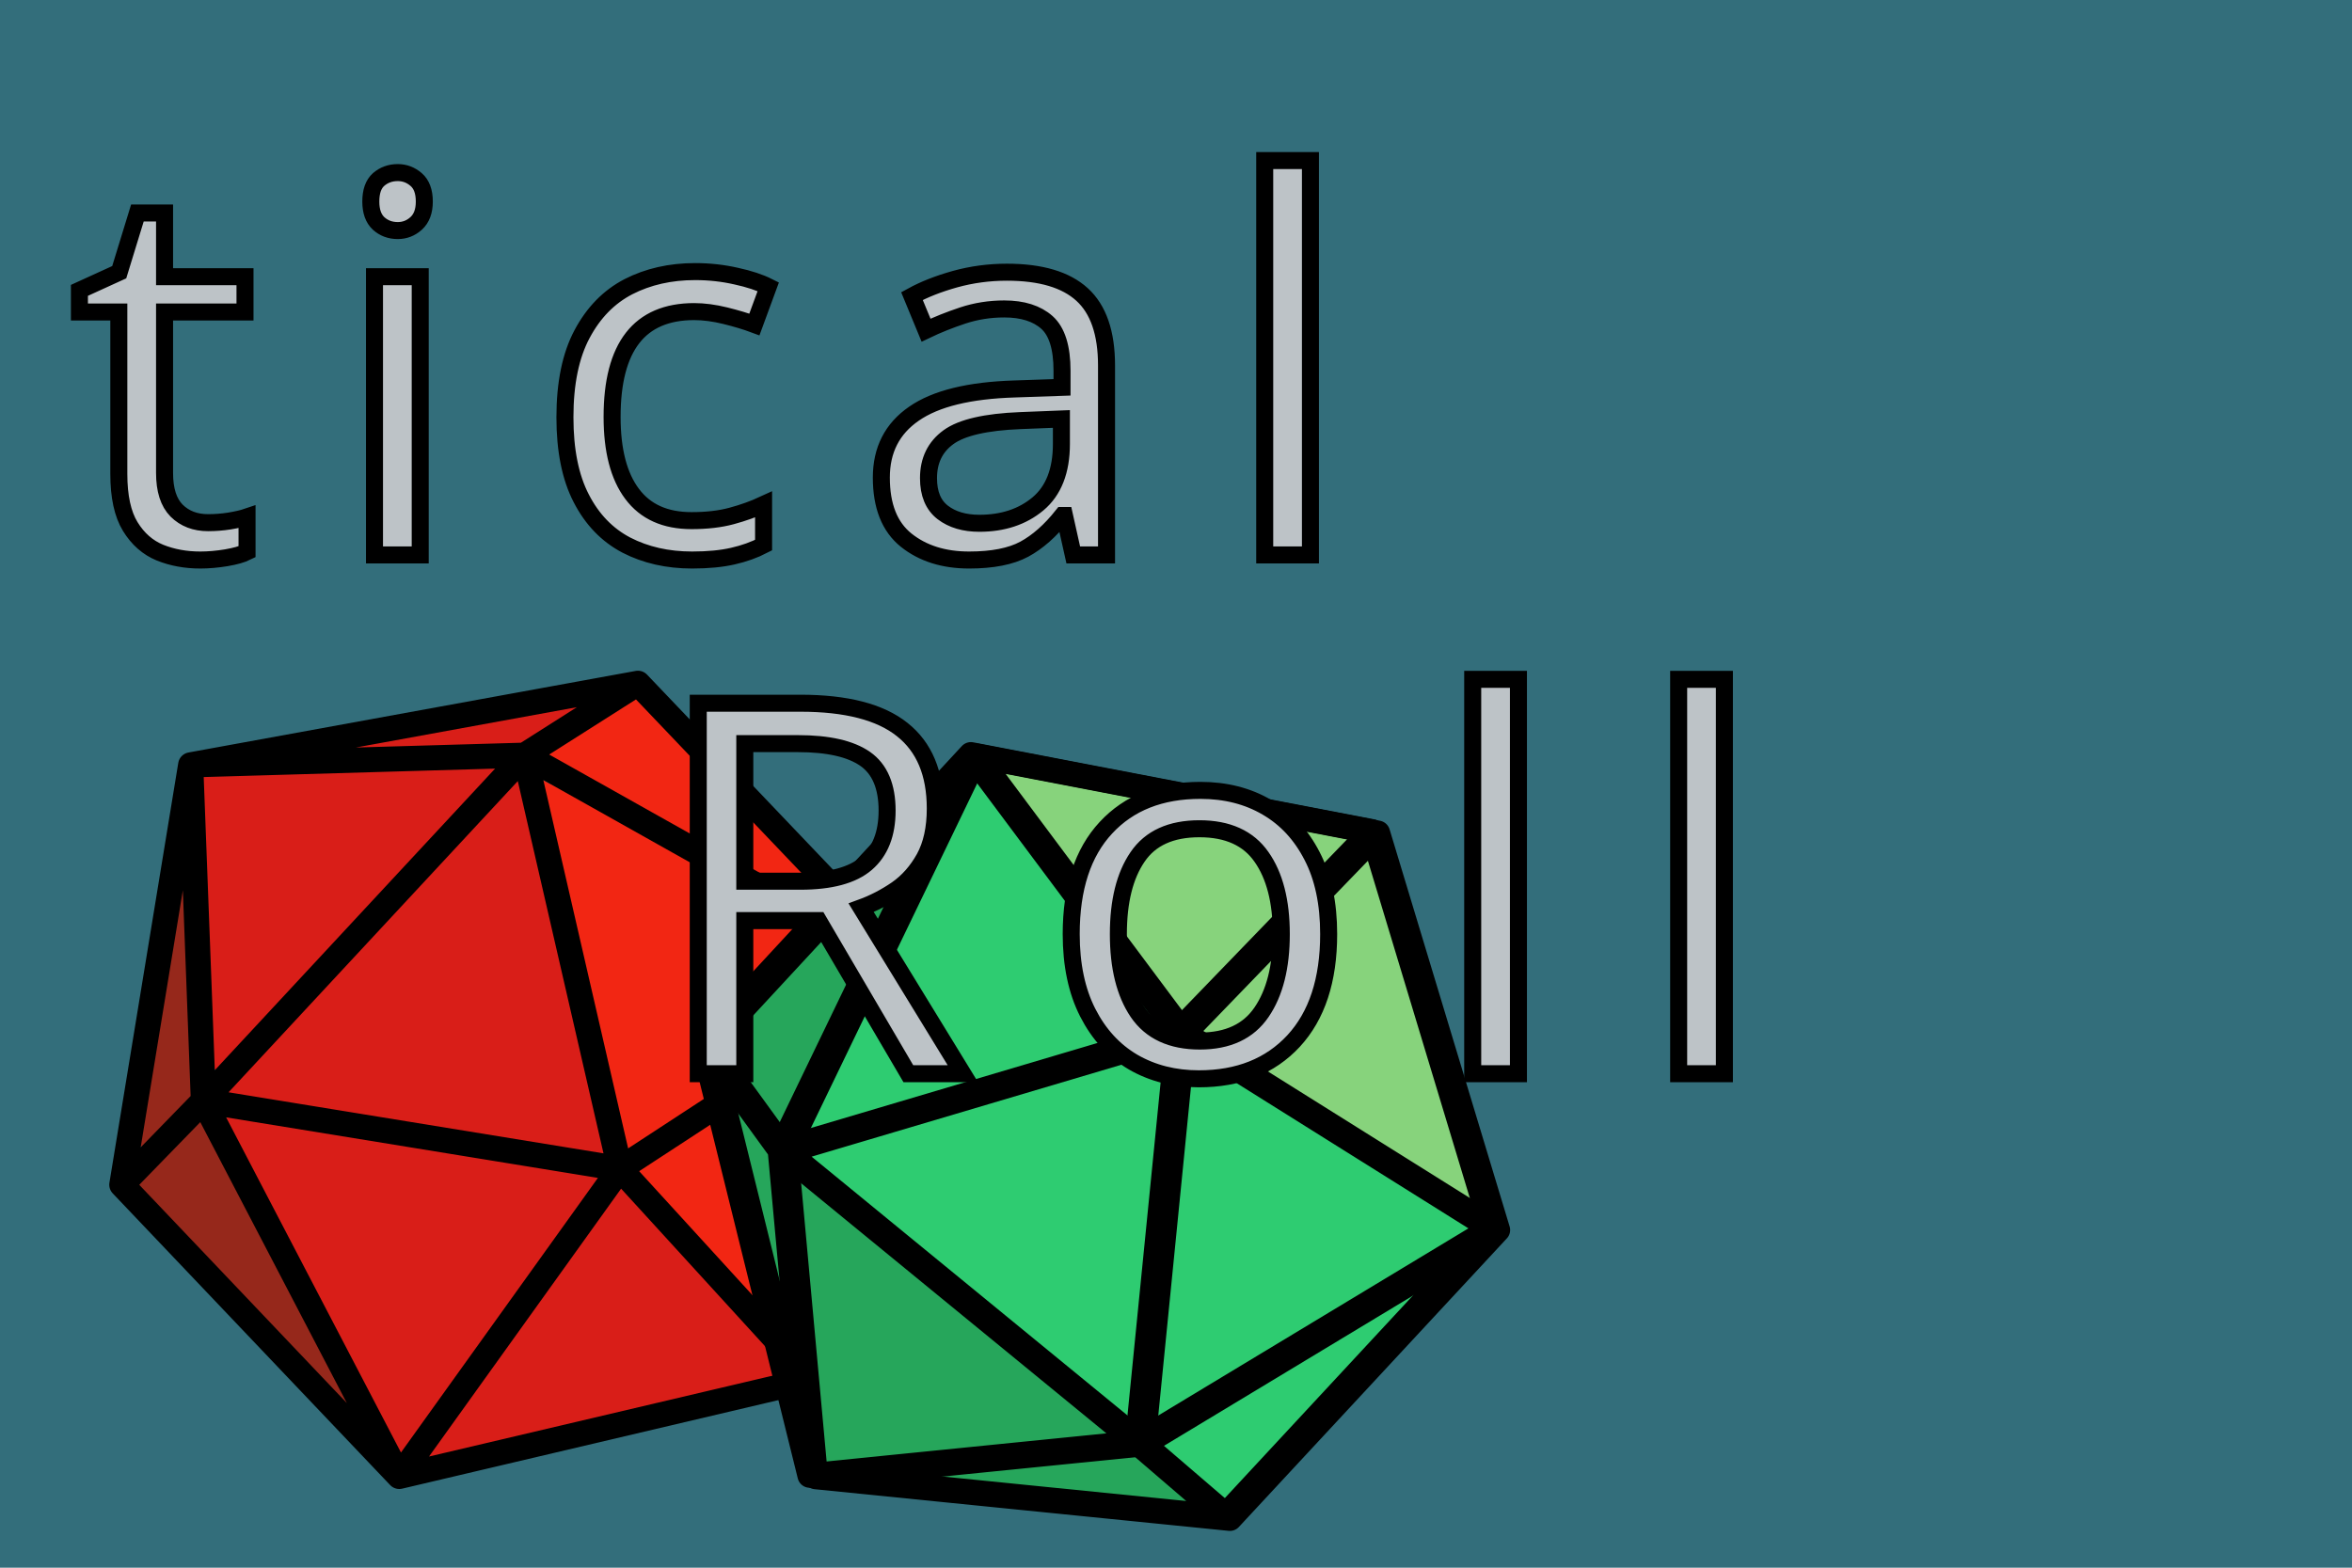
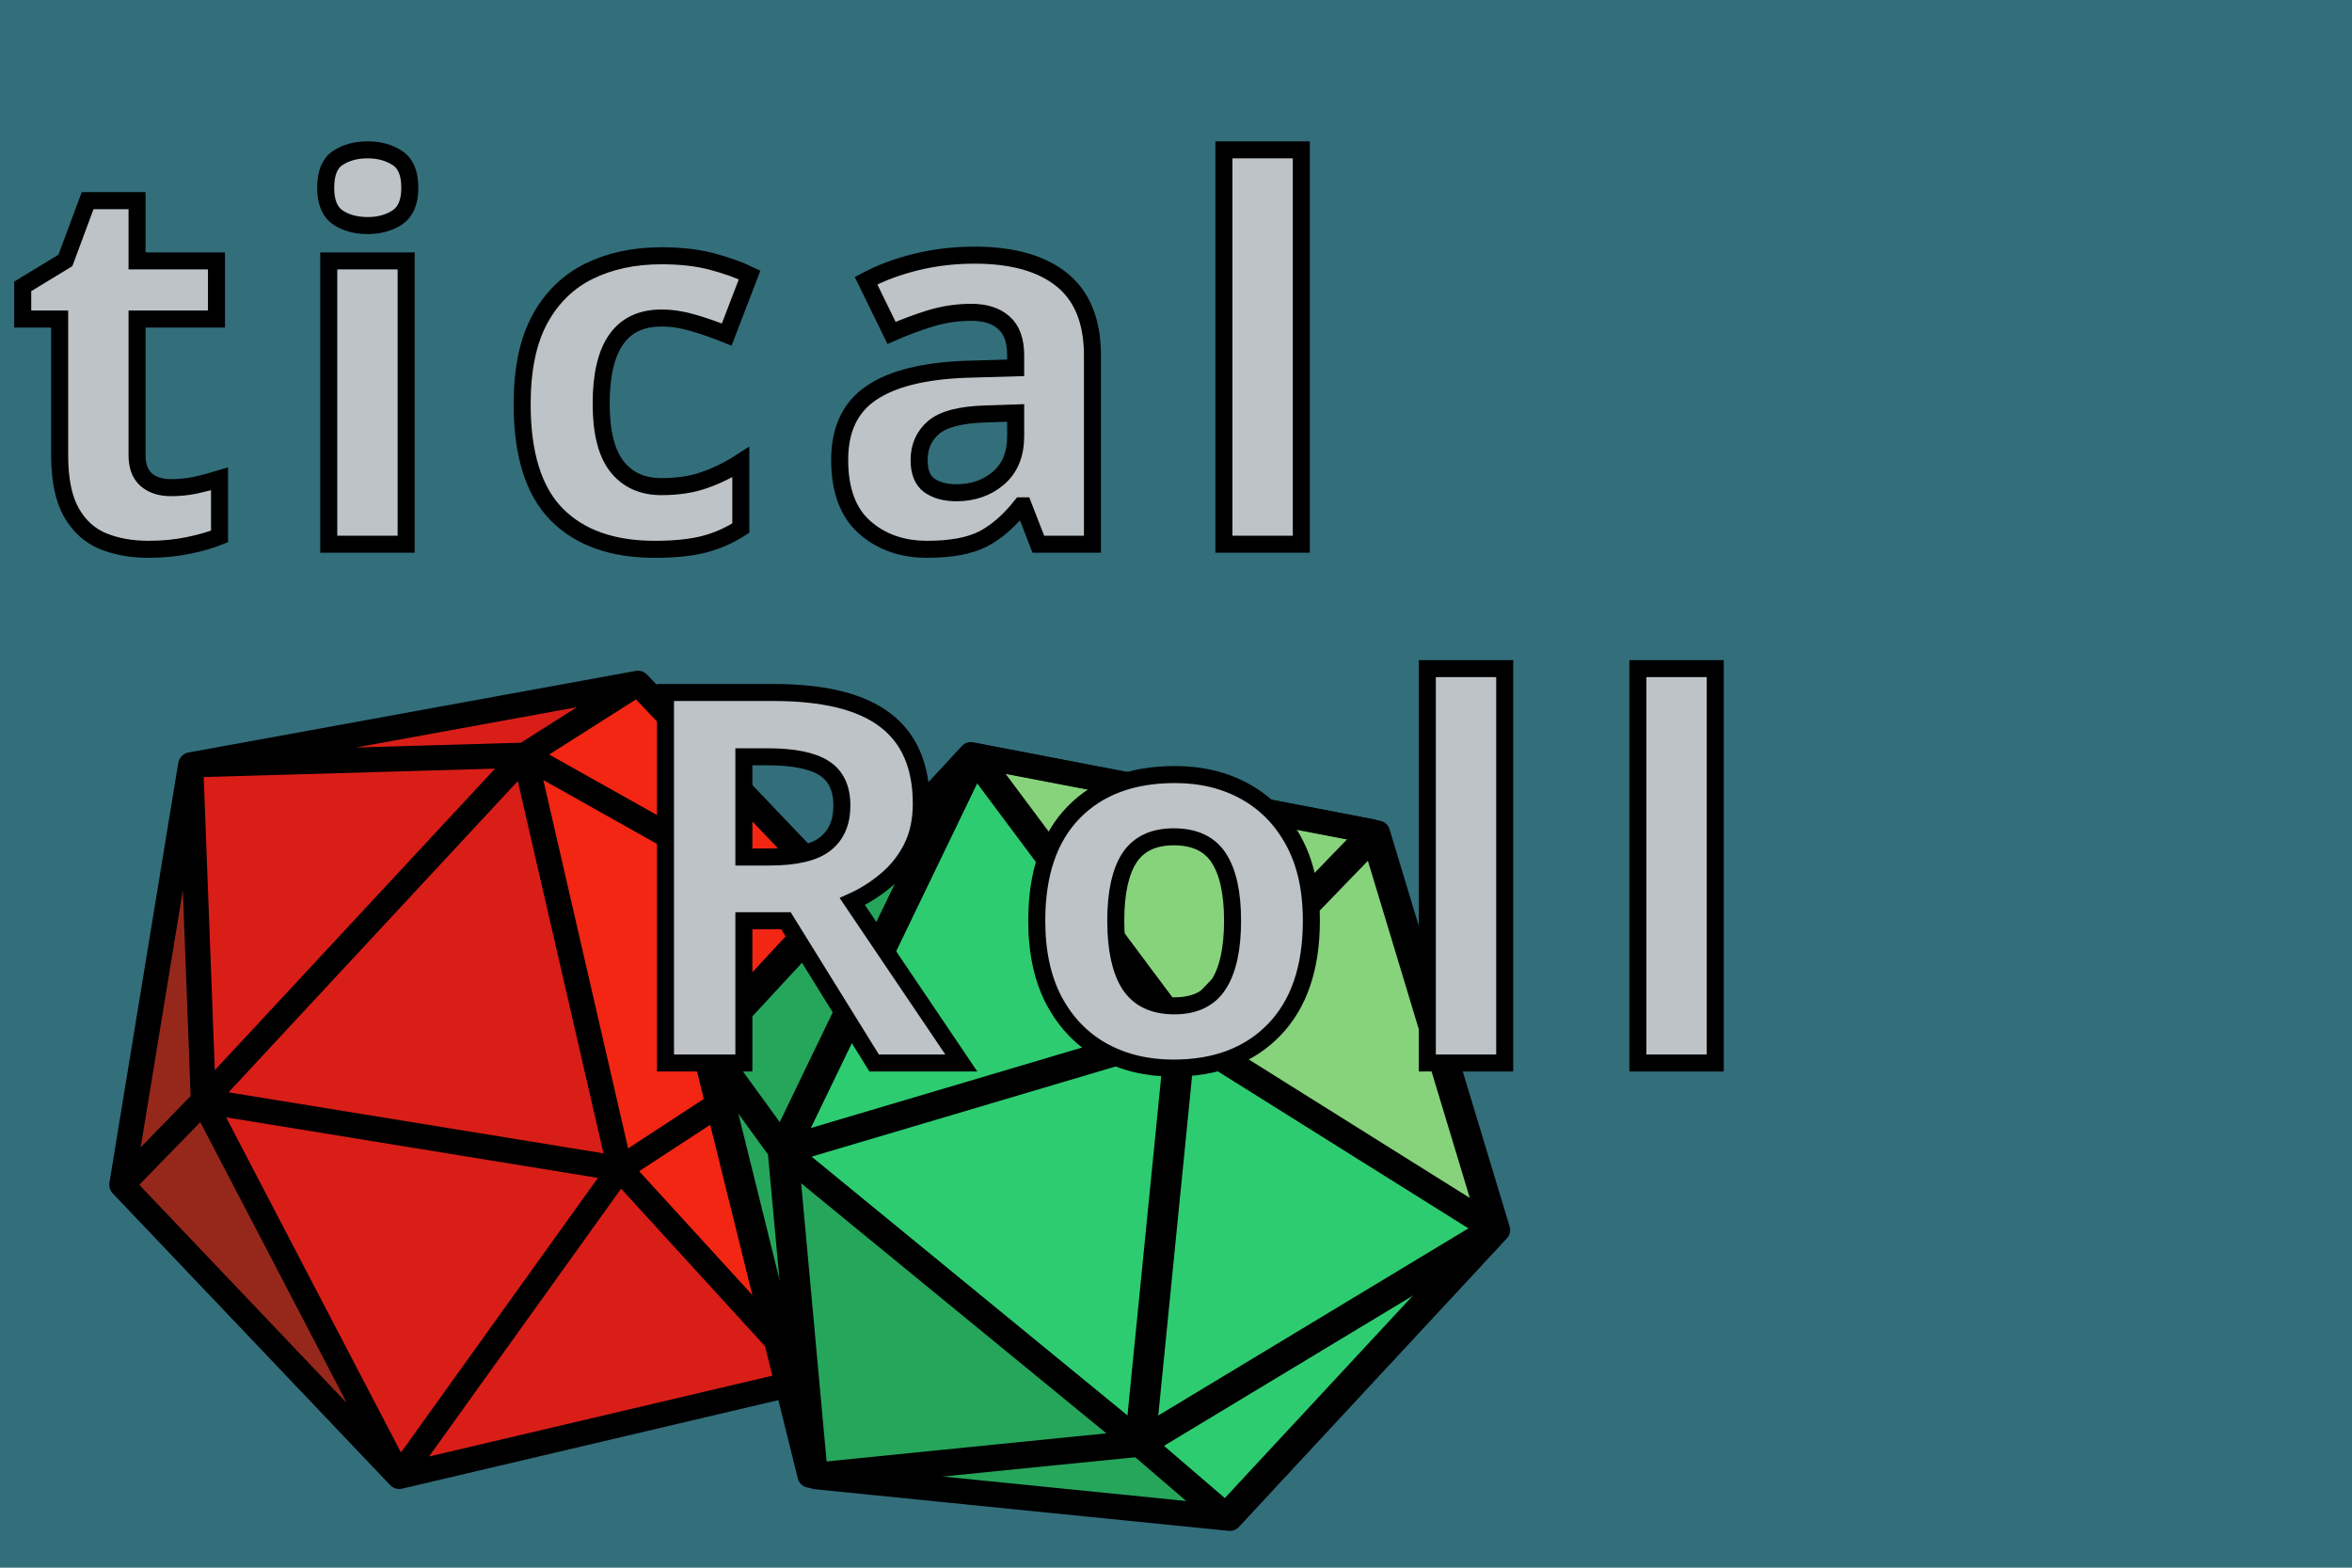
<svg xmlns="http://www.w3.org/2000/svg" version="1.1" id="Your_Icon" x="0px" y="0px" width="180" height="120" viewBox="0 0 180 120" enable-background="new 0 0 100 100" xml:space="preserve">
  <defs id="defs7">
    <linearGradient id="linearGradient4145">
      <stop style="stop-color:#2980b9;stop-opacity:1;" offset="0" id="stop4147" />
      <stop style="stop-color:#3498db;stop-opacity:1;" offset="1" id="stop4149" />
    </linearGradient>
  </defs>
  <rect style="fill:#336e7b;fill-opacity:1;stroke:none" id="rect2986" width="180" height="120" x="-4.6386103e-007" y="0" />
  <g id="g4716" transform="matrix(0.2403659,0,0,0.2403659,-4.708283,37.78287)">
    <path id="path4610" d="m 119.831,251.948 c -14.961,-28.682 -27.072,-52.28 -26.912,-52.439 0.159,-0.159 14.931,2.098 32.827,5.016 17.896,2.918 43.978,7.167 57.961,9.442 13.983,2.275 25.35,4.312 25.262,4.525 -0.437,1.054 -61.213,85.566 -61.547,85.584 -0.213,0.012 -12.629,-23.446 -27.59,-52.129 z" style="fill:#d91e18;fill-opacity:1;stroke:#d91e18;stroke-width:4;stroke-linecap:round;stroke-linejoin:round;stroke-miterlimit:4;stroke-dasharray:none;stroke-opacity:1" />
    <path id="path4612" d="M 206.034,208.822 C 184.47,205.417 94.156,190.572 93.987,190.404 c -0.119,-0.118 0.158,-0.733 0.616,-1.368 1.735,-2.405 88.742,-95.66 89.25,-95.66 0.293,0 0.679,0.485 0.858,1.078 1.01,3.353 26.3,114.282 26.139,114.652 -0.107,0.245 -2.274,0.117 -4.815,-0.284 z" style="fill:#d91e18;fill-opacity:1;stroke:#d91e18;stroke-width:4;stroke-linecap:round;stroke-linejoin:round;stroke-miterlimit:4;stroke-dasharray:none;stroke-opacity:1" />
    <path id="path4614" d="M 88.316,181.331 C 88.211,180.857 84.774,90.594 84.859,90.546 c 0.347,-0.194 90.696,-2.592 90.876,-2.412 0.324,0.324 -86.232,93.351 -86.857,93.351 -0.29,0 -0.543,-0.069 -0.562,-0.154 z" style="fill:#d91e18;fill-opacity:1;stroke:#d91e18;stroke-width:4;stroke-linecap:round;stroke-linejoin:round;stroke-miterlimit:4;stroke-dasharray:none;stroke-opacity:1" />
    <path id="path4616" d="m 65.3,204.436 c 0.183,-0.932 2.761,-16.512 5.729,-34.622 3.335,-20.351 5.673,-33.02 6.121,-33.169 0.399,-0.133 0.729,-12.21 0.734,-11.589 0.005,0.621 0.416,23.588 0.913,35.788 0.497,12.2 0.909,24.129 0.915,26.509 l 0.011,4.328 -6.828,7.225 c -3.756,3.974 -7.076,7.225 -7.378,7.225 -0.303,0 -0.4,-0.762 -0.217,-1.694 z" style="fill:#96281b;fill-opacity:1;stroke:#96281b;stroke-width:4;stroke-linecap:round;stroke-linejoin:round;stroke-miterlimit:4;stroke-dasharray:none;stroke-opacity:1" />
    <path id="path4618" d="M 94.966,252.187 62.977,219.224 73.719,210.609 c 5.686,-4.56 9.552,-9.182 9.793,-8.934 0.499,0.513 48.122,88.753 48.122,89.195 0,0.159 -5.304,-6.489 -5.575,-6.489 -0.27,0 -14.263,-14.487 -31.094,-32.194 z" style="fill:#96281b;fill-opacity:1;stroke:#96281b;stroke-width:4;stroke-linecap:round;stroke-linejoin:round;stroke-miterlimit:4;stroke-dasharray:none;stroke-opacity:1" />
    <path id="path4620" d="m 158.179,305.069 c 0.23,-0.6 13.632,-19.521 29.782,-42.047 l 29.363,-40.957 1.688,1.737 c 8.612,8.862 50.391,55.363 50.03,55.685 -0.258,0.231 -25.007,6.177 -54.998,13.215 -29.991,7.038 -54.924,12.945 -55.406,13.127 -0.633,0.239 -0.761,0.027 -0.459,-0.76 z" style="fill:#d91e18;fill-opacity:1;stroke:#d91e18;stroke-width:4;stroke-linecap:round;stroke-linejoin:round;stroke-miterlimit:4;stroke-dasharray:none;stroke-opacity:1" />
    <path id="path4622" d="m 249.643,244.258 c -13.988,-15.29 -25.5,-27.975 -25.58,-28.189 -0.17,-0.448 79.452,-52.528 79.79,-52.19 0.174,0.174 -25.933,102.46 -27.336,107.101 -0.179,0.593 -0.577,1.078 -0.883,1.078 -0.306,0 -12.002,-12.51 -25.991,-27.8 z" style="fill:#f22613;fill-opacity:1;stroke:#f22613;stroke-width:4;stroke-linecap:round;stroke-linejoin:round;stroke-miterlimit:4;stroke-dasharray:none;stroke-opacity:1" />
    <path id="path4624" d="M 218.082,200.431 C 203.7,138.158 193.234,92.424 193.34,92.313 c 0.073,-0.076 24.702,13.649 54.731,30.499 30.029,16.851 56.887,30.829 56.66,31.062 -0.815,0.84 -84.088,53.488 -84.562,53.488 -0.267,0 -1.206,-3.119 -2.087,-6.932 z" style="fill:#f22613;fill-opacity:1;stroke:#f22613;stroke-width:4;stroke-linecap:round;stroke-linejoin:round;stroke-miterlimit:4;stroke-dasharray:none;stroke-opacity:1" />
    <path id="path4626" d="M 240.588,108.596 C 216.385,94.972 196.483,83.525 196.362,83.157 c -0.221,-0.666 23.866,-16.36 25.334,-16.506 0.698,-0.07 63.233,64.926 63.718,66.225 0.113,0.302 8.292,5.928 8.01,5.911 -0.282,-0.016 -28.633,-16.568 -52.836,-30.191 z" style="fill:#f22613;fill-opacity:1;stroke:#f22613;stroke-width:4;stroke-linecap:round;stroke-linejoin:round;stroke-miterlimit:4;stroke-dasharray:none;stroke-opacity:1" />
    <path id="path4628" d="m 127.896,81.948 c 0.189,-0.567 28.361,-5.019 45.215,-8.101 13.533,-2.475 31.744,-7.049 32.374,-6.965 0.725,0.097 -8.208,4.507 -12.912,7.497 l -7.433,4.726 -18.594,0.449 c -15.444,0.373 -38.88,3.082 -38.65,2.394 z" style="fill:#d91e18;fill-opacity:1;stroke:#d91e18;stroke-width:4;stroke-linecap:round;stroke-linejoin:round;stroke-miterlimit:4;stroke-dasharray:none;stroke-opacity:1" />
    <path d="M 84.347,193.407 146.714,312.989 m 131.478,-30.951 -61.224,-67.029 m -70.253,97.979 70.253,-97.979 M 84.347,193.407 216.968,215.009 m 0,0 94.361,-61.661 M 186.655,83.304 216.968,215.009 M 311.329,153.348 186.655,83.304 M 84.347,193.407 186.655,83.304 m 36.048,-22.898 -36.048,22.898 m 0,0 L 80.299,86.388 M 84.347,193.407 80.299,86.388 M 58.376,220.091 84.347,193.407 M 80.299,86.388 58.376,220.091 M 222.703,60.406 80.299,86.388 M 311.329,153.348 222.703,60.406 M 278.192,282.038 311.329,153.348 M 146.714,312.989 278.192,282.038 M 58.376,220.091 146.714,312.989" style="fill:none;fill-opacity:0.787;fill-rule:evenodd;stroke:#000000;stroke-width:8;stroke-linecap:round;stroke-linejoin:round;stroke-miterlimit:4;stroke-dasharray:none;stroke-opacity:1" id="path4241" />
  </g>
  <g id="g4740" transform="matrix(0.2351342,0,0,0.2351342,-8.817665,-3.967398)">
    <path style="fill:#2ecc71;fill-opacity:1;stroke:#2ecc71;stroke-width:4;stroke-linecap:round;stroke-linejoin:round;stroke-miterlimit:4;stroke-dasharray:none;stroke-opacity:1" d="m 302.351,383.471 c 0.3,-1.215 53.411,-110.672 53.82,-110.92 0.281,-0.17 2.57,2.441 5.087,5.803 29.305,39.138 53.132,71.372 53.182,71.945 0.054,0.619 -110.568,33.909 -111.728,33.623 -0.245,-0.06 -0.407,-0.263 -0.361,-0.45 z" id="path4580" />
    <path style="fill:#26a65b;fill-opacity:1;stroke:#26a65b;stroke-width:4;stroke-linecap:round;stroke-linejoin:round;stroke-miterlimit:4;stroke-dasharray:none;stroke-opacity:1" d="m 283.263,370.63 c -5.049,-6.944 -9.199,-12.805 -9.221,-13.024 -0.038,-0.365 70.353,-78.569 71.382,-79.279 0.246,-0.17 -7.735,10.576 -7.636,10.741 0.16,0.265 -44.78,93.846 -45.184,94.091 -0.088,0.053 -4.292,-5.584 -9.341,-12.528 z" id="path4590" />
    <path style="fill:#2ecc71;fill-opacity:1;stroke:#2ecc71;stroke-width:4;stroke-linecap:round;stroke-linejoin:round;stroke-miterlimit:4;stroke-dasharray:none;stroke-opacity:1" d="m 354.448,436.307 c -28.299,-23.187 -51.435,-42.352 -51.415,-42.589 0.041,-0.484 114.518,-34.569 114.759,-34.169 0.171,0.283 -11.552,118.735 -11.761,118.847 -0.072,0.038 -23.284,-18.902 -51.583,-42.089 z" id="path4594" />
    <path style="fill:#26a65b;fill-opacity:1;stroke:#26a65b;stroke-width:4;stroke-linecap:round;stroke-linejoin:round;stroke-miterlimit:4;stroke-dasharray:none;stroke-opacity:1" d="m 285.035,407.384 c -3.852,-15.544 -7.626,-29.865 -7.477,-29.955 0.149,-0.09 3.394,4.634 6.303,8.627 l 5.289,7.26 1.861,20.258 c 2.051,22.333 3.978,30.878 3.377,30.729 -0.232,-0.057 -5.501,-21.375 -9.352,-36.919 z" id="path4596" />
    <path style="fill:#26a65b;fill-opacity:1;stroke:#26a65b;stroke-width:4;stroke-linecap:round;stroke-linejoin:round;stroke-miterlimit:4;stroke-dasharray:none;stroke-opacity:1" d="m 350.796,497.616 c 0.166,-0.263 13.128,-1.777 28.803,-3.365 l 28.501,-2.886 8.109,6.955 c 6.235,5.348 7.905,6.984 7.228,7.079 -0.714,0.1 -82.49,-7.641 -83.649,-7.928 -0.186,-0.046 10.842,0.408 11.008,0.145 z" id="path4600" />
    <path style="fill:#2ecc71;fill-opacity:1;stroke:#2ecc71;stroke-width:4;stroke-linecap:round;stroke-linejoin:round;stroke-miterlimit:4;stroke-dasharray:none;stroke-opacity:1" d="m 427.136,496.512 c -5.44,-4.708 -9.863,-8.673 -9.829,-8.811 0.127,-0.514 88.152,-54.518 88.346,-54.197 0.219,0.362 -67.925,71.771 -68.361,71.644 -0.145,-0.042 -4.715,-3.929 -10.155,-8.637 z" id="path4602" />
    <path style="fill:#2ecc71;fill-opacity:1;stroke:#2ecc71;stroke-width:4;stroke-linecap:round;stroke-linejoin:round;stroke-miterlimit:4;stroke-dasharray:none;stroke-opacity:1" d="m 414.703,478.156 c 0.031,-0.178 2.658,-26.64 5.838,-58.805 3.18,-32.165 5.847,-58.534 5.927,-58.597 0.08,-0.064 17.428,10.718 38.553,23.959 21.124,13.241 41.453,25.971 45.175,28.288 l 6.768,4.214 -50.84,30.71 c -27.962,16.891 -50.984,30.675 -51.158,30.632 -0.175,-0.043 -0.293,-0.224 -0.262,-0.401 z" id="path4604" />
    <path style="fill:#87d37c;fill-opacity:1;stroke:#87d37c;stroke-width:4;stroke-linecap:round;stroke-linejoin:round;stroke-miterlimit:4;stroke-dasharray:none;stroke-opacity:1" d="M 473.394,379.931 C 449.501,364.937 429.905,352.584 429.847,352.479 c -0.207,-0.372 53.678,-55.801 54.03,-55.579 0.286,0.181 32.009,104.273 33.269,109.164 0.187,0.725 0.193,1.275 0.015,1.223 -0.179,-0.052 -19.874,-12.362 -43.767,-27.357 z" id="path4606" />
    <path style="fill:#87d37c;fill-opacity:1;stroke:#87d37c;stroke-width:4;stroke-linecap:round;stroke-linejoin:round;stroke-miterlimit:4;stroke-dasharray:none;stroke-opacity:1" d="m 394.522,308.213 c -15.572,-20.913 -28.315,-38.226 -28.317,-38.473 -0.002,-0.282 5.32,0.574 14.248,2.29 7.838,1.507 32.741,6.287 55.34,10.624 22.599,4.336 41.145,7.978 41.215,8.093 0.193,0.32 -53.237,55.499 -53.735,55.495 -0.241,-0.002 -13.178,-17.115 -28.751,-38.028 z" id="path4608" />
    <path style="fill:#26a65b;fill-opacity:1;stroke:#26a65b;stroke-width:4;stroke-linecap:round;stroke-linejoin:round;stroke-miterlimit:4;stroke-dasharray:none;stroke-opacity:1" d="m 302.664,447.355 c -2.276,-24.934 -4.059,-45.384 -3.963,-45.444 0.126,-0.078 99.749,81.31 100.137,81.809 0.11,0.141 -91.213,9.198 -91.617,9.086 -0.231,-0.064 -2.282,-20.517 -4.558,-45.452 z" id="path4592" />
    <path id="path4241-1" style="fill:#ff0000;fill-opacity:0.787;fill-rule:evenodd;stroke:#000000;stroke-width:8;stroke-linecap:round;stroke-linejoin:round;stroke-miterlimit:4;stroke-dasharray:none;stroke-opacity:1" d="M 409.547,486.985 525.016,417.297 M 485.944,288 422.855,353.276 m 102.161,64.021 -102.161,-64.021 m -13.308,133.708 13.308,-133.708 m 0,0 -67.413,-90.341 m -62.15,128.791 129.564,-38.449 m -67.413,-90.341 -62.15,128.791 m 116.256,95.259 -116.256,-95.259 m -25.097,-34.554 25.097,34.554 m 0,0 9.696,105.958 m 106.56,-10.699 -106.56,10.699 m 134.807,13.561 -28.247,-24.26 m -106.56,10.699 134.807,13.561 M 268.195,357.172 302.987,497.684 m 52.455,-234.749 -87.247,94.237 M 485.944,288 355.442,262.935 M 525.016,417.297 485.944,288 m -48.15,223.245 87.221,-93.948" />
    <path d="M 407.605,486.505 523.074,416.818 M 484.002,287.521 420.913,352.797 M 523.074,416.818 420.913,352.797 M 407.605,486.505 420.913,352.797 m 0,0 -67.413,-90.341 M 291.35,391.246 420.913,352.797 M 353.5,262.456 291.35,391.246 M 407.605,486.505 291.35,391.246 m -25.097,-34.554 25.097,34.554 m 0,0 9.696,105.958 M 407.605,486.505 301.046,497.205 M 435.853,510.766 407.605,486.505 M 301.046,497.205 435.853,510.766 M 266.253,356.693 301.046,497.205 M 353.5,262.456 266.253,356.693 M 484.002,287.521 353.5,262.456 m 169.574,154.362 -39.072,-129.297 m -48.15,223.245 87.221,-93.948" style="fill:#ff0000;fill-opacity:0.787;fill-rule:evenodd;stroke:#000000;stroke-width:8;stroke-linecap:round;stroke-linejoin:round;stroke-miterlimit:4;stroke-dasharray:none;stroke-opacity:1" id="path4241-1-1" />
  </g>
-   <text xml:space="preserve" style="font-style:normal;font-variant:normal;font-weight:normal;font-stretch:normal;font-size:39.711px;line-height:100%;font-family:Signika;-inkscape-font-specification:Signika;text-align:end;letter-spacing:5.515px;word-spacing:0px;text-anchor:end;fill:#bdc3c7;fill-opacity:1;stroke:#000000;stroke-width:1.302;stroke-miterlimit:4;stroke-dasharray:none;stroke-opacity:1" x="171.828" y="42.48" id="text3089">
-     <tspan x="177.344" y="42.48" style="font-style:normal;font-variant:normal;font-weight:normal;font-stretch:normal;font-size:39.711px;line-height:100%;font-family:Signika;-inkscape-font-specification:Signika;text-align:end;letter-spacing:5.515px;text-anchor:end;stroke-width:1.302" id="tspan4169">Critical</tspan>
-     <tspan x="177.344" y="82.191" id="tspan3093" style="font-style:normal;font-variant:normal;font-weight:normal;font-stretch:normal;font-size:39.711px;line-height:100%;font-family:Signika;-inkscape-font-specification:Signika;text-align:end;letter-spacing:5.515px;text-anchor:end;stroke-width:1.302">Roll</tspan>
+   <text xml:space="preserve" style="font-style:normal;font-variant:normal;font-weight:normal;font-stretch:normal;font-size:39.711px;line-height:100%;font-family:Signika;-inkscape-font-specification:Signika;text-align:end;letter-spacing:5.515px;word-spacing:0px;text-anchor:end;fill:#bdc3c7;fill-opacity:1;stroke:#000000;stroke-width:1.302;stroke-miterlimit:4;stroke-dasharray:none;stroke-opacity:1" x="172.37" y="41.657" id="text3089">
+     <tspan x="176.37" y="41.657" style="font-style:normal;font-variant:normal;font-weight:bold;font-stretch:normal;font-size:39.711px;line-height:100%;font-family:Comfortaa;-inkscape-font-specification:'Comfortaa Bold';text-align:end;letter-spacing:4px;text-anchor:end;stroke-width:1.302" id="tspan4169">Critical</tspan>
+     <tspan x="176.37" y="81.368" id="tspan3093" style="font-style:normal;font-variant:normal;font-weight:bold;font-stretch:normal;font-size:39.711px;line-height:100%;font-family:Comfortaa;-inkscape-font-specification:'Comfortaa Bold';text-align:end;letter-spacing:4px;text-anchor:end;stroke-width:1.302">Roll</tspan>
  </text>
</svg>
